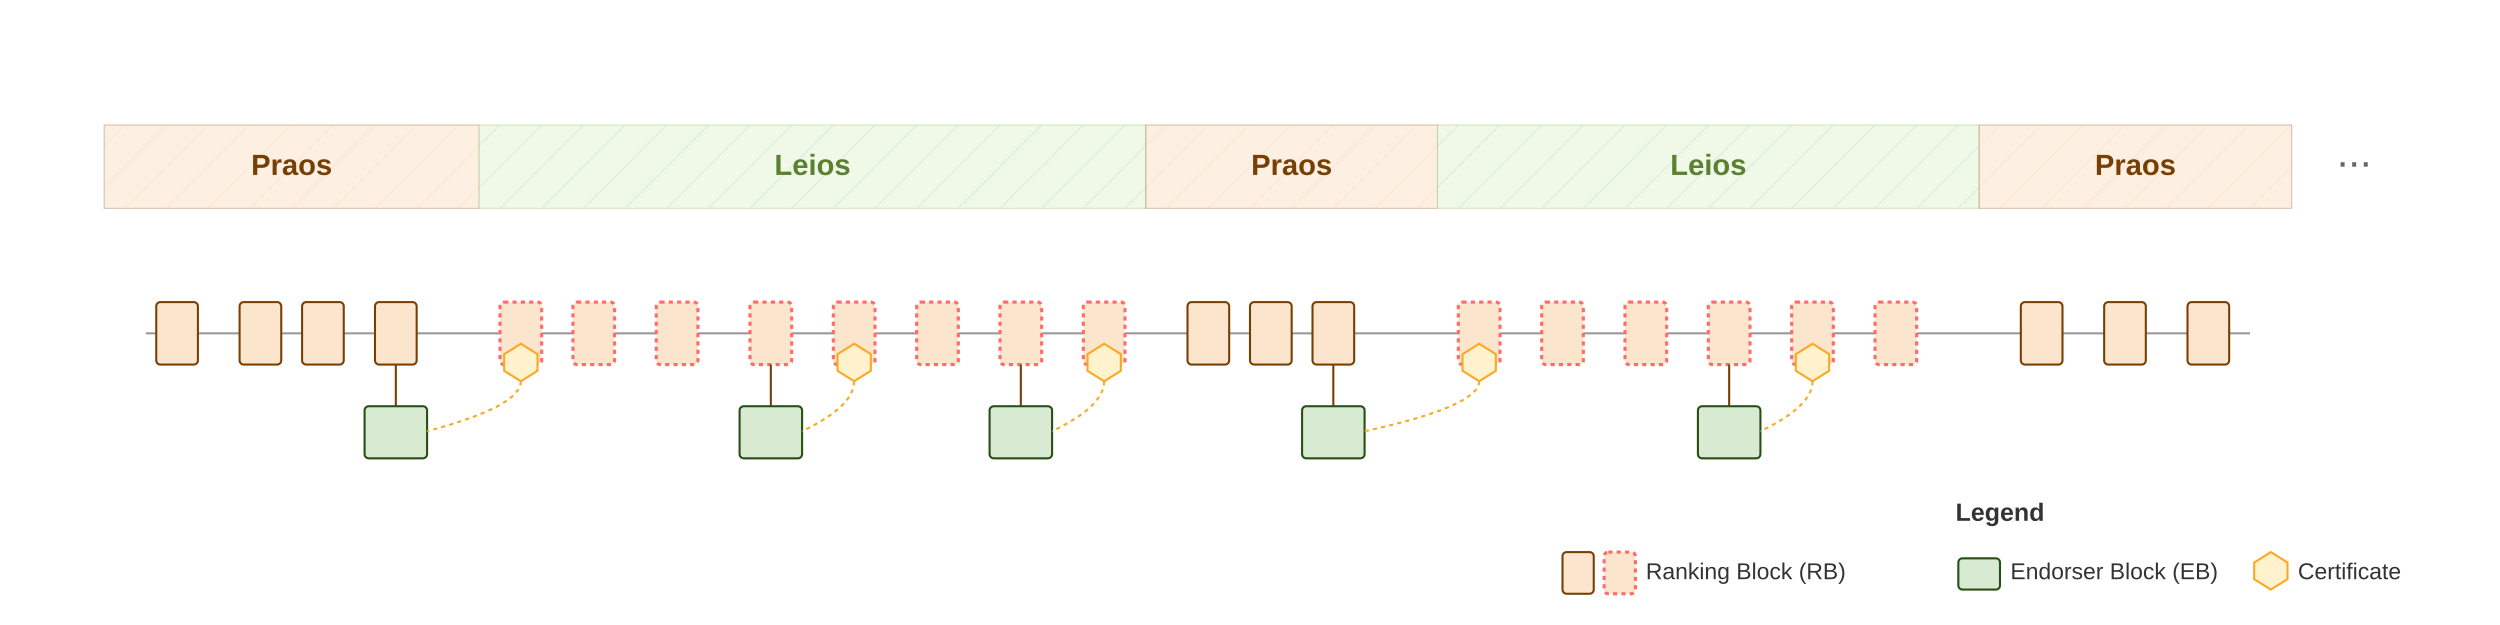
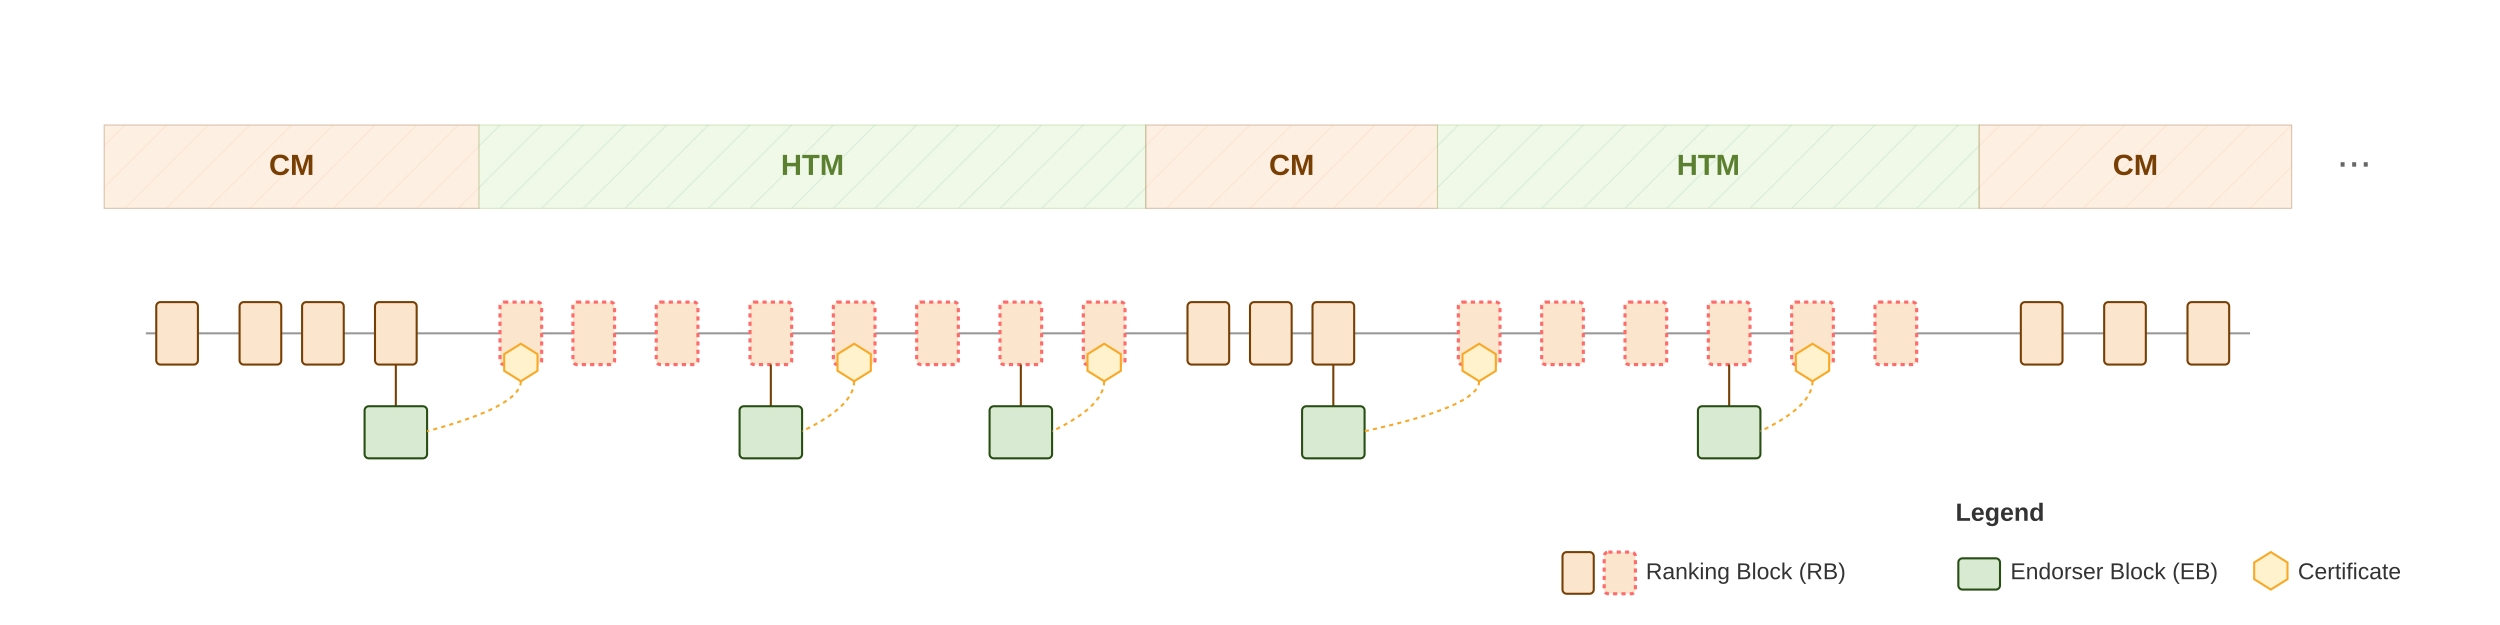
<svg xmlns="http://www.w3.org/2000/svg" width="1200" height="300">
  <defs>
    <pattern id="praosPattern" x="0" y="0" width="20" height="20" patternUnits="userSpaceOnUse">
      <rect width="20" height="20" fill="#fce5cd" />
      <line x1="0" y1="20" x2="20" y2="0" stroke="#f6d3b4" stroke-width="0.5" />
    </pattern>
    <pattern id="leiosPattern" x="0" y="0" width="20" height="20" patternUnits="userSpaceOnUse">
      <rect width="20" height="20" fill="#f0f8e8" />
      <line x1="0" y1="20" x2="20" y2="0" stroke="#d4edda" stroke-width="0.5" />
    </pattern>
    <style>
      .mode-link, .block-link {
        cursor: pointer;
      }
      .mode-link:hover rect {
        fill-opacity: 0.9;
        stroke-width: 1.5;
      }
      .mode-link:hover text {
        font-weight: bold;
      }
      .block-link:hover rect {
        stroke-width: 2;
        filter: brightness(1.1);
      }
      .block-link:hover polygon {
        stroke-width: 2;
        filter: brightness(1.1);
      }
      .vote-link:hover rect {
        transform: scale(2.0);
        filter: brightness(1.5) saturate(1.3);
        stroke: #ff6b35;
        stroke-width: 1;
      }
    </style>
  </defs>
  <rect width="1200" height="300" fill="#ffffff" />
  <g id="mode-timeline">
-     <a href="https://github.com/input-output-hk/ouroboros-leios/blob/cip/review/docs/cip/README.md#praos-mode" class="mode-link">
+     <a href="https://github.com/input-output-hk/ouroboros-leios/blob/cip/review/docs/cip/README.md#conservative-mode" class="mode-link">
      <rect x="50" y="60" width="180" height="40" fill="url(#praosPattern)" fill-opacity="0.6" stroke="#783f04" stroke-width="0.5" stroke-opacity="0.3" />
-       <text x="140" y="80" dominant-baseline="middle" font-family="Arial, sans-serif" font-size="14" font-weight="bold" text-anchor="middle" fill="#783f04">Praos</text>
+       <text x="140" y="80" dominant-baseline="middle" font-family="Arial, sans-serif" font-size="14" font-weight="bold" text-anchor="middle" fill="#783f04">CM</text>
    </a>
-     <a href="https://github.com/input-output-hk/ouroboros-leios/blob/cip/review/docs/cip/README.md#leios-mode" class="mode-link">
+     <a href="https://github.com/input-output-hk/ouroboros-leios/blob/cip/review/docs/cip/README.md#high-throughput-mode" class="mode-link">
      <rect x="230" y="60" width="320" height="40" fill="url(#leiosPattern)" stroke="#7cb342" stroke-width="0.5" stroke-opacity="0.3" />
-       <text x="390" y="80" dominant-baseline="middle" font-family="Arial, sans-serif" font-size="14" font-weight="bold" text-anchor="middle" fill="#5a8030">Leios</text>
+       <text x="390" y="80" dominant-baseline="middle" font-family="Arial, sans-serif" font-size="14" font-weight="bold" text-anchor="middle" fill="#5a8030">HTM</text>
    </a>
-     <a href="https://github.com/input-output-hk/ouroboros-leios/blob/cip/review/docs/cip/README.md#praos-mode" class="mode-link">
+     <a href="https://github.com/input-output-hk/ouroboros-leios/blob/cip/review/docs/cip/README.md#conservative-mode" class="mode-link">
      <rect x="550" y="60" width="140" height="40" fill="url(#praosPattern)" fill-opacity="0.6" stroke="#783f04" stroke-width="0.5" stroke-opacity="0.3" />
-       <text x="620" y="80" dominant-baseline="middle" font-family="Arial, sans-serif" font-size="14" font-weight="bold" text-anchor="middle" fill="#783f04">Praos</text>
+       <text x="620" y="80" dominant-baseline="middle" font-family="Arial, sans-serif" font-size="14" font-weight="bold" text-anchor="middle" fill="#783f04">CM</text>
    </a>
-     <a href="https://github.com/input-output-hk/ouroboros-leios/blob/cip/review/docs/cip/README.md#leios-mode" class="mode-link">
+     <a href="https://github.com/input-output-hk/ouroboros-leios/blob/cip/review/docs/cip/README.md#high-throughput-mode" class="mode-link">
      <rect x="690" y="60" width="260" height="40" fill="url(#leiosPattern)" stroke="#7cb342" stroke-width="0.5" stroke-opacity="0.3" />
-       <text x="820" y="80" dominant-baseline="middle" font-family="Arial, sans-serif" font-size="14" font-weight="bold" text-anchor="middle" fill="#5a8030">Leios</text>
+       <text x="820" y="80" dominant-baseline="middle" font-family="Arial, sans-serif" font-size="14" font-weight="bold" text-anchor="middle" fill="#5a8030">HTM</text>
    </a>
-     <a href="https://github.com/input-output-hk/ouroboros-leios/blob/cip/review/docs/cip/README.md#praos-mode" class="mode-link">
+     <a href="https://github.com/input-output-hk/ouroboros-leios/blob/cip/review/docs/cip/README.md#conservative-mode" class="mode-link">
      <rect x="950" y="60" width="150" height="40" fill="url(#praosPattern)" fill-opacity="0.6" stroke="#783f04" stroke-width="0.5" stroke-opacity="0.3" />
-       <text x="1025" y="80" dominant-baseline="middle" font-family="Arial, sans-serif" font-size="14" font-weight="bold" text-anchor="middle" fill="#783f04">Praos</text>
+       <text x="1025" y="80" dominant-baseline="middle" font-family="Arial, sans-serif" font-size="14" font-weight="bold" text-anchor="middle" fill="#783f04">CM</text>
    </a>
    <text x="1130" y="80" font-family="Arial, sans-serif" font-size="20" fill="#666" text-anchor="middle">...</text>
  </g>
  <g id="block-chain">
    <line x1="70" y1="160" x2="1080" y2="160" stroke="#999" stroke-width="1" />
    <a href="https://github.com/input-output-hk/ouroboros-leios/blob/cip/review/docs/cip/README.md#ranking-blocks-rbs" class="block-link">
      <rect x="75" y="145" width="20" height="30" fill="#fce5cd" stroke="#783f04" stroke-width="1" rx="2" />
    </a>
    <a href="https://github.com/input-output-hk/ouroboros-leios/blob/cip/review/docs/cip/README.md#ranking-blocks-rbs" class="block-link">
      <rect x="115" y="145" width="20" height="30" fill="#fce5cd" stroke="#783f04" stroke-width="1" rx="2" />
    </a>
    <a href="https://github.com/input-output-hk/ouroboros-leios/blob/cip/review/docs/cip/README.md#ranking-blocks-rbs" class="block-link">
      <rect x="145" y="145" width="20" height="30" fill="#fce5cd" stroke="#783f04" stroke-width="1" rx="2" />
    </a>
    <a href="https://github.com/input-output-hk/ouroboros-leios/blob/cip/review/docs/cip/README.md#ranking-blocks-rbs" class="block-link">
      <rect x="180" y="145" width="20" height="30" fill="#fce5cd" stroke="#783f04" stroke-width="1" rx="2" />
    </a>
    <line x1="190" y1="175" x2="190" y2="195" stroke="#783f04" stroke-width="1" />
    <a href="https://github.com/input-output-hk/ouroboros-leios/blob/cip/review/docs/cip/README.md#endorser-blocks-ebs" class="block-link">
      <rect x="175" y="195" width="30" height="25" fill="#d9ead3" stroke="#274e13" stroke-width="1" rx="2" />
    </a>
    <a href="https://github.com/input-output-hk/ouroboros-leios/blob/cip/review/docs/cip/README.md#ranking-blocks-rbs" class="block-link">
      <rect x="240" y="145" width="20" height="30" fill="#fce5cd" stroke="#ff6b6b" stroke-width="1.5" rx="2" stroke-dasharray="2,2" />
    </a>
    <a href="https://github.com/input-output-hk/ouroboros-leios/blob/cip/review/docs/cip/README.md#votes-and-certificates" class="block-link">
      <polygon points="250,165 258,170 258,178 250,183 242,178 242,170" fill="#fff2cc" stroke="#f9a825" stroke-width="1" />
    </a>
    <path d="M 250 183 Q 250 195 205 207" stroke="#f9a825" stroke-width="1" stroke-dasharray="2,2" fill="none" />
    <a href="https://github.com/input-output-hk/ouroboros-leios/blob/cip/review/docs/cip/README.md#ranking-blocks-rbs" class="block-link">
      <rect x="275" y="145" width="20" height="30" fill="#fce5cd" stroke="#ff6b6b" stroke-width="1.5" rx="2" stroke-dasharray="2,2" />
    </a>
    <a href="https://github.com/input-output-hk/ouroboros-leios/blob/cip/review/docs/cip/README.md#ranking-blocks-rbs" class="block-link">
      <rect x="315" y="145" width="20" height="30" fill="#fce5cd" stroke="#ff6b6b" stroke-width="1.5" rx="2" stroke-dasharray="2,2" />
    </a>
    <a href="https://github.com/input-output-hk/ouroboros-leios/blob/cip/review/docs/cip/README.md#ranking-blocks-rbs" class="block-link">
      <rect x="360" y="145" width="20" height="30" fill="#fce5cd" stroke="#ff6b6b" stroke-width="1.5" rx="2" stroke-dasharray="2,2" />
    </a>
    <line x1="370" y1="175" x2="370" y2="195" stroke="#783f04" stroke-width="1" />
    <a href="https://github.com/input-output-hk/ouroboros-leios/blob/cip/review/docs/cip/README.md#endorser-blocks-ebs" class="block-link">
      <rect x="355" y="195" width="30" height="25" fill="#d9ead3" stroke="#274e13" stroke-width="1" rx="2" />
    </a>
    <a href="https://github.com/input-output-hk/ouroboros-leios/blob/cip/review/docs/cip/README.md#ranking-blocks-rbs" class="block-link">
      <rect x="400" y="145" width="20" height="30" fill="#fce5cd" stroke="#ff6b6b" stroke-width="1.5" rx="2" stroke-dasharray="2,2" />
    </a>
    <a href="https://github.com/input-output-hk/ouroboros-leios/blob/cip/review/docs/cip/README.md#votes-and-certificates" class="block-link">
      <polygon points="410,165 418,170 418,178 410,183 402,178 402,170" fill="#fff2cc" stroke="#f9a825" stroke-width="1" />
    </a>
    <path d="M 410 183 Q 410 195 385 207" stroke="#f9a825" stroke-width="1" stroke-dasharray="2,2" fill="none" />
    <a href="https://github.com/input-output-hk/ouroboros-leios/blob/cip/review/docs/cip/README.md#ranking-blocks-rbs" class="block-link">
      <rect x="440" y="145" width="20" height="30" fill="#fce5cd" stroke="#ff6b6b" stroke-width="1.5" rx="2" stroke-dasharray="2,2" />
    </a>
    <a href="https://github.com/input-output-hk/ouroboros-leios/blob/cip/review/docs/cip/README.md#ranking-blocks-rbs" class="block-link">
      <rect x="480" y="145" width="20" height="30" fill="#fce5cd" stroke="#ff6b6b" stroke-width="1.5" rx="2" stroke-dasharray="2,2" />
    </a>
    <line x1="490" y1="175" x2="490" y2="195" stroke="#783f04" stroke-width="1" />
    <a href="https://github.com/input-output-hk/ouroboros-leios/blob/cip/review/docs/cip/README.md#endorser-blocks-ebs" class="block-link">
      <rect x="475" y="195" width="30" height="25" fill="#d9ead3" stroke="#274e13" stroke-width="1" rx="2" />
    </a>
    <a href="https://github.com/input-output-hk/ouroboros-leios/blob/cip/review/docs/cip/README.md#ranking-blocks-rbs" class="block-link">
      <rect x="520" y="145" width="20" height="30" fill="#fce5cd" stroke="#ff6b6b" stroke-width="1.5" rx="2" stroke-dasharray="2,2" />
    </a>
    <a href="https://github.com/input-output-hk/ouroboros-leios/blob/cip/review/docs/cip/README.md#votes-and-certificates" class="block-link">
      <polygon points="530,165 538,170 538,178 530,183 522,178 522,170" fill="#fff2cc" stroke="#f9a825" stroke-width="1" />
    </a>
    <path d="M 530 183 Q 530 195 505 207" stroke="#f9a825" stroke-width="1" stroke-dasharray="2,2" fill="none" />
    <a href="https://github.com/input-output-hk/ouroboros-leios/blob/cip/review/docs/cip/README.md#ranking-blocks-rbs" class="block-link">
      <rect x="570" y="145" width="20" height="30" fill="#fce5cd" stroke="#783f04" stroke-width="1" rx="2" />
    </a>
    <a href="https://github.com/input-output-hk/ouroboros-leios/blob/cip/review/docs/cip/README.md#ranking-blocks-rbs" class="block-link">
      <rect x="600" y="145" width="20" height="30" fill="#fce5cd" stroke="#783f04" stroke-width="1" rx="2" />
    </a>
    <a href="https://github.com/input-output-hk/ouroboros-leios/blob/cip/review/docs/cip/README.md#ranking-blocks-rbs" class="block-link">
      <rect x="630" y="145" width="20" height="30" fill="#fce5cd" stroke="#783f04" stroke-width="1" rx="2" />
    </a>
    <line x1="640" y1="175" x2="640" y2="195" stroke="#783f04" stroke-width="1" />
    <a href="https://github.com/input-output-hk/ouroboros-leios/blob/cip/review/docs/cip/README.md#endorser-blocks-ebs" class="block-link">
      <rect x="625" y="195" width="30" height="25" fill="#d9ead3" stroke="#274e13" stroke-width="1" rx="2" />
    </a>
    <a href="https://github.com/input-output-hk/ouroboros-leios/blob/cip/review/docs/cip/README.md#ranking-blocks-rbs" class="block-link">
      <rect x="700" y="145" width="20" height="30" fill="#fce5cd" stroke="#ff6b6b" stroke-width="1.5" rx="2" stroke-dasharray="2,2" />
    </a>
    <a href="https://github.com/input-output-hk/ouroboros-leios/blob/cip/review/docs/cip/README.md#votes-and-certificates" class="block-link">
      <polygon points="710,165 718,170 718,178 710,183 702,178 702,170" fill="#fff2cc" stroke="#f9a825" stroke-width="1" />
    </a>
    <path d="M 710 183 Q 710 195 655 207" stroke="#f9a825" stroke-width="1" stroke-dasharray="2,2" fill="none" />
    <a href="https://github.com/input-output-hk/ouroboros-leios/blob/cip/review/docs/cip/README.md#ranking-blocks-rbs" class="block-link">
      <rect x="740" y="145" width="20" height="30" fill="#fce5cd" stroke="#ff6b6b" stroke-width="1.5" rx="2" stroke-dasharray="2,2" />
    </a>
    <a href="https://github.com/input-output-hk/ouroboros-leios/blob/cip/review/docs/cip/README.md#ranking-blocks-rbs" class="block-link">
      <rect x="780" y="145" width="20" height="30" fill="#fce5cd" stroke="#ff6b6b" stroke-width="1.5" rx="2" stroke-dasharray="2,2" />
    </a>
    <a href="https://github.com/input-output-hk/ouroboros-leios/blob/cip/review/docs/cip/README.md#ranking-blocks-rbs" class="block-link">
      <rect x="820" y="145" width="20" height="30" fill="#fce5cd" stroke="#ff6b6b" stroke-width="1.5" rx="2" stroke-dasharray="2,2" />
    </a>
    <line x1="830" y1="175" x2="830" y2="195" stroke="#783f04" stroke-width="1" />
    <a href="https://github.com/input-output-hk/ouroboros-leios/blob/cip/review/docs/cip/README.md#endorser-blocks-ebs" class="block-link">
      <rect x="815" y="195" width="30" height="25" fill="#d9ead3" stroke="#274e13" stroke-width="1" rx="2" />
    </a>
    <a href="https://github.com/input-output-hk/ouroboros-leios/blob/cip/review/docs/cip/README.md#ranking-blocks-rbs" class="block-link">
      <rect x="860" y="145" width="20" height="30" fill="#fce5cd" stroke="#ff6b6b" stroke-width="1.5" rx="2" stroke-dasharray="2,2" />
    </a>
    <a href="https://github.com/input-output-hk/ouroboros-leios/blob/cip/review/docs/cip/README.md#votes-and-certificates" class="block-link">
      <polygon points="870,165 878,170 878,178 870,183 862,178 862,170" fill="#fff2cc" stroke="#f9a825" stroke-width="1" />
    </a>
    <path d="M 870 183 Q 870 195 845 207" stroke="#f9a825" stroke-width="1" stroke-dasharray="2,2" fill="none" />
    <a href="https://github.com/input-output-hk/ouroboros-leios/blob/cip/review/docs/cip/README.md#ranking-blocks-rbs" class="block-link">
      <rect x="900" y="145" width="20" height="30" fill="#fce5cd" stroke="#ff6b6b" stroke-width="1.5" rx="2" stroke-dasharray="2,2" />
    </a>
    <a href="https://github.com/input-output-hk/ouroboros-leios/blob/cip/review/docs/cip/README.md#ranking-blocks-rbs" class="block-link">
      <rect x="970" y="145" width="20" height="30" fill="#fce5cd" stroke="#783f04" stroke-width="1" rx="2" />
    </a>
    <a href="https://github.com/input-output-hk/ouroboros-leios/blob/cip/review/docs/cip/README.md#ranking-blocks-rbs" class="block-link">
      <rect x="1010" y="145" width="20" height="30" fill="#fce5cd" stroke="#783f04" stroke-width="1" rx="2" />
    </a>
    <a href="https://github.com/input-output-hk/ouroboros-leios/blob/cip/review/docs/cip/README.md#ranking-blocks-rbs" class="block-link">
      <rect x="1050" y="145" width="20" height="30" fill="#fce5cd" stroke="#783f04" stroke-width="1" rx="2" />
    </a>
  </g>
  <g id="legend" transform="translate(0, 250)">
    <text x="960" y="0" font-family="Arial, sans-serif" font-size="12" font-weight="bold" fill="#333" text-anchor="middle">Legend</text>
    <a href="https://github.com/input-output-hk/ouroboros-leios/blob/cip/review/docs/cip/README.md#ranking-blocks-rbs" class="block-link">
      <rect x="750" y="15" width="15" height="20" fill="#fce5cd" stroke="#783f04" stroke-width="1" rx="2" />
    </a>
    <a href="https://github.com/input-output-hk/ouroboros-leios/blob/cip/review/docs/cip/README.md#ranking-blocks-rbs" class="block-link">
      <rect x="770" y="15" width="15" height="20" fill="#fce5cd" stroke="#ff6b6b" stroke-width="1.5" rx="2" stroke-dasharray="2,2" />
    </a>
    <text x="790" y="28" font-family="Arial, sans-serif" font-size="11" fill="#333">Ranking Block (RB)</text>
    <a href="https://github.com/input-output-hk/ouroboros-leios/blob/cip/review/docs/cip/README.md#endorser-blocks-ebs" class="block-link">
      <rect x="940" y="18" width="20" height="15" fill="#d9ead3" stroke="#274e13" stroke-width="1" rx="2" />
    </a>
    <text x="965" y="28" font-family="Arial, sans-serif" font-size="11" fill="#333">Endorser Block (EB)</text>
    <a href="https://github.com/input-output-hk/ouroboros-leios/blob/cip/review/docs/cip/README.md#votes-and-certificates" class="block-link">
      <polygon points="1090,15 1098,20 1098,28 1090,33 1082,28 1082,20" fill="#fff2cc" stroke="#f9a825" stroke-width="1" />
    </a>
    <text x="1103" y="28" font-family="Arial, sans-serif" font-size="11" fill="#333">Certificate</text>
  </g>
</svg>
